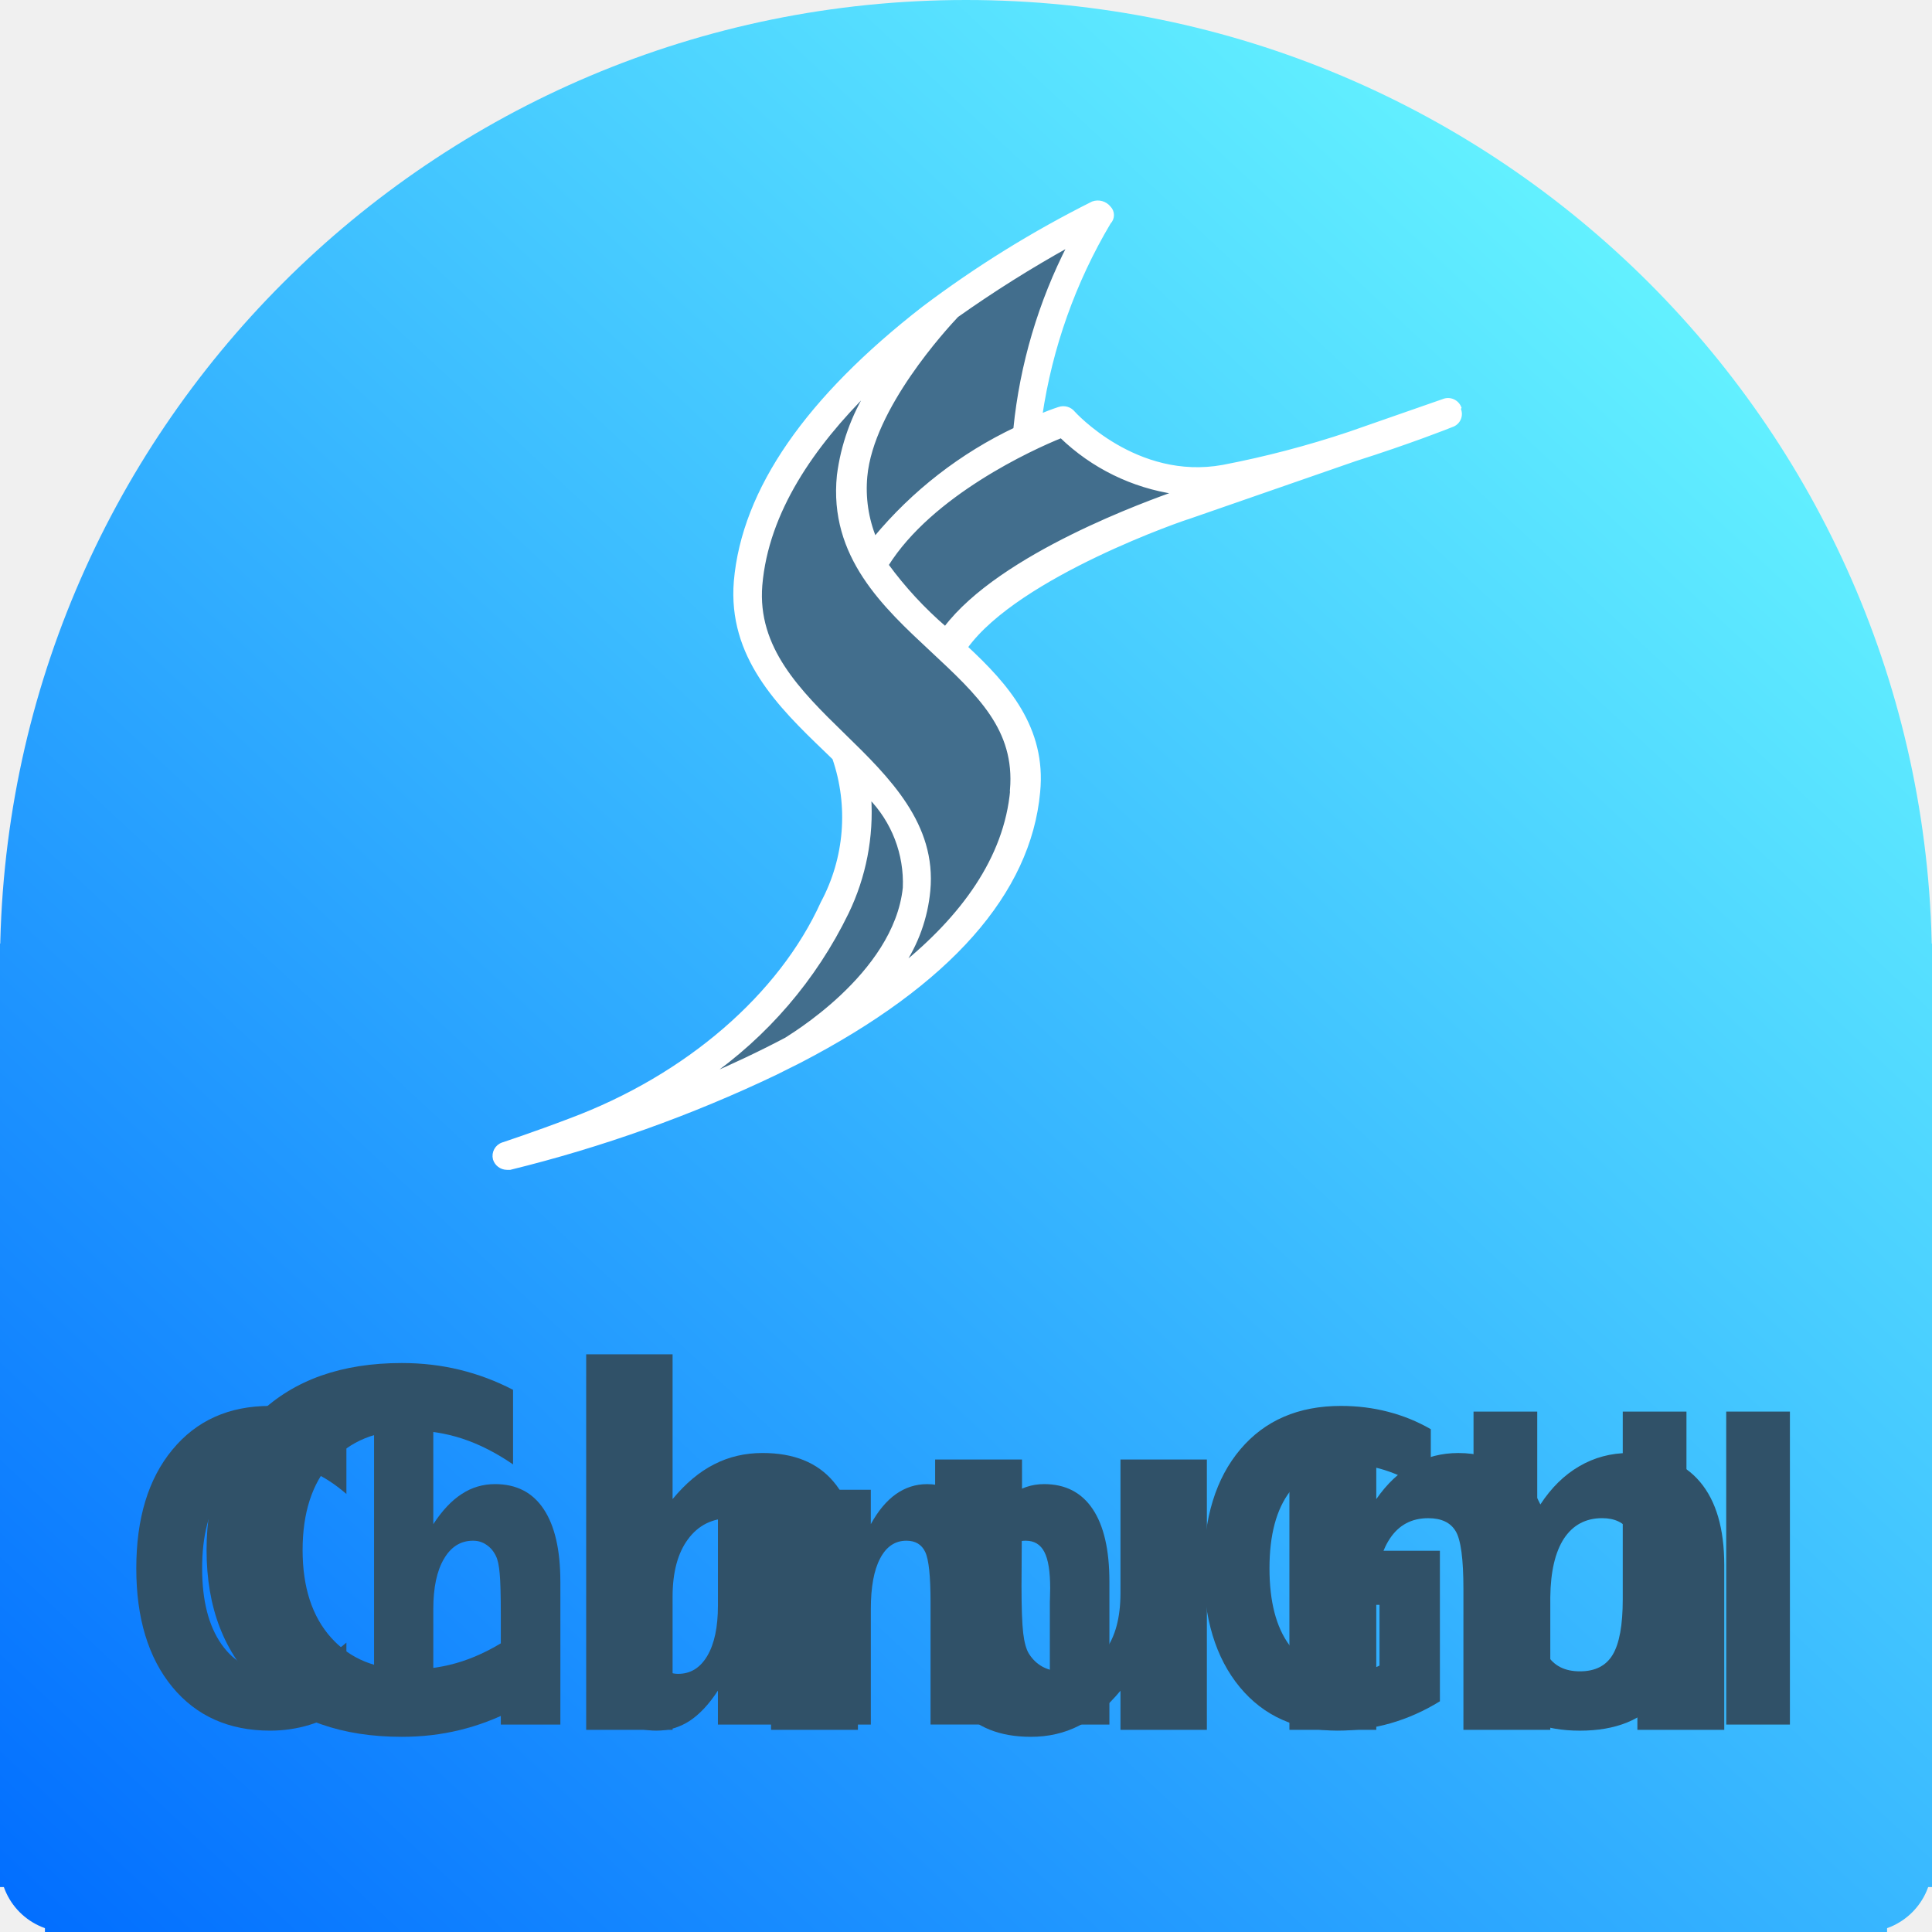
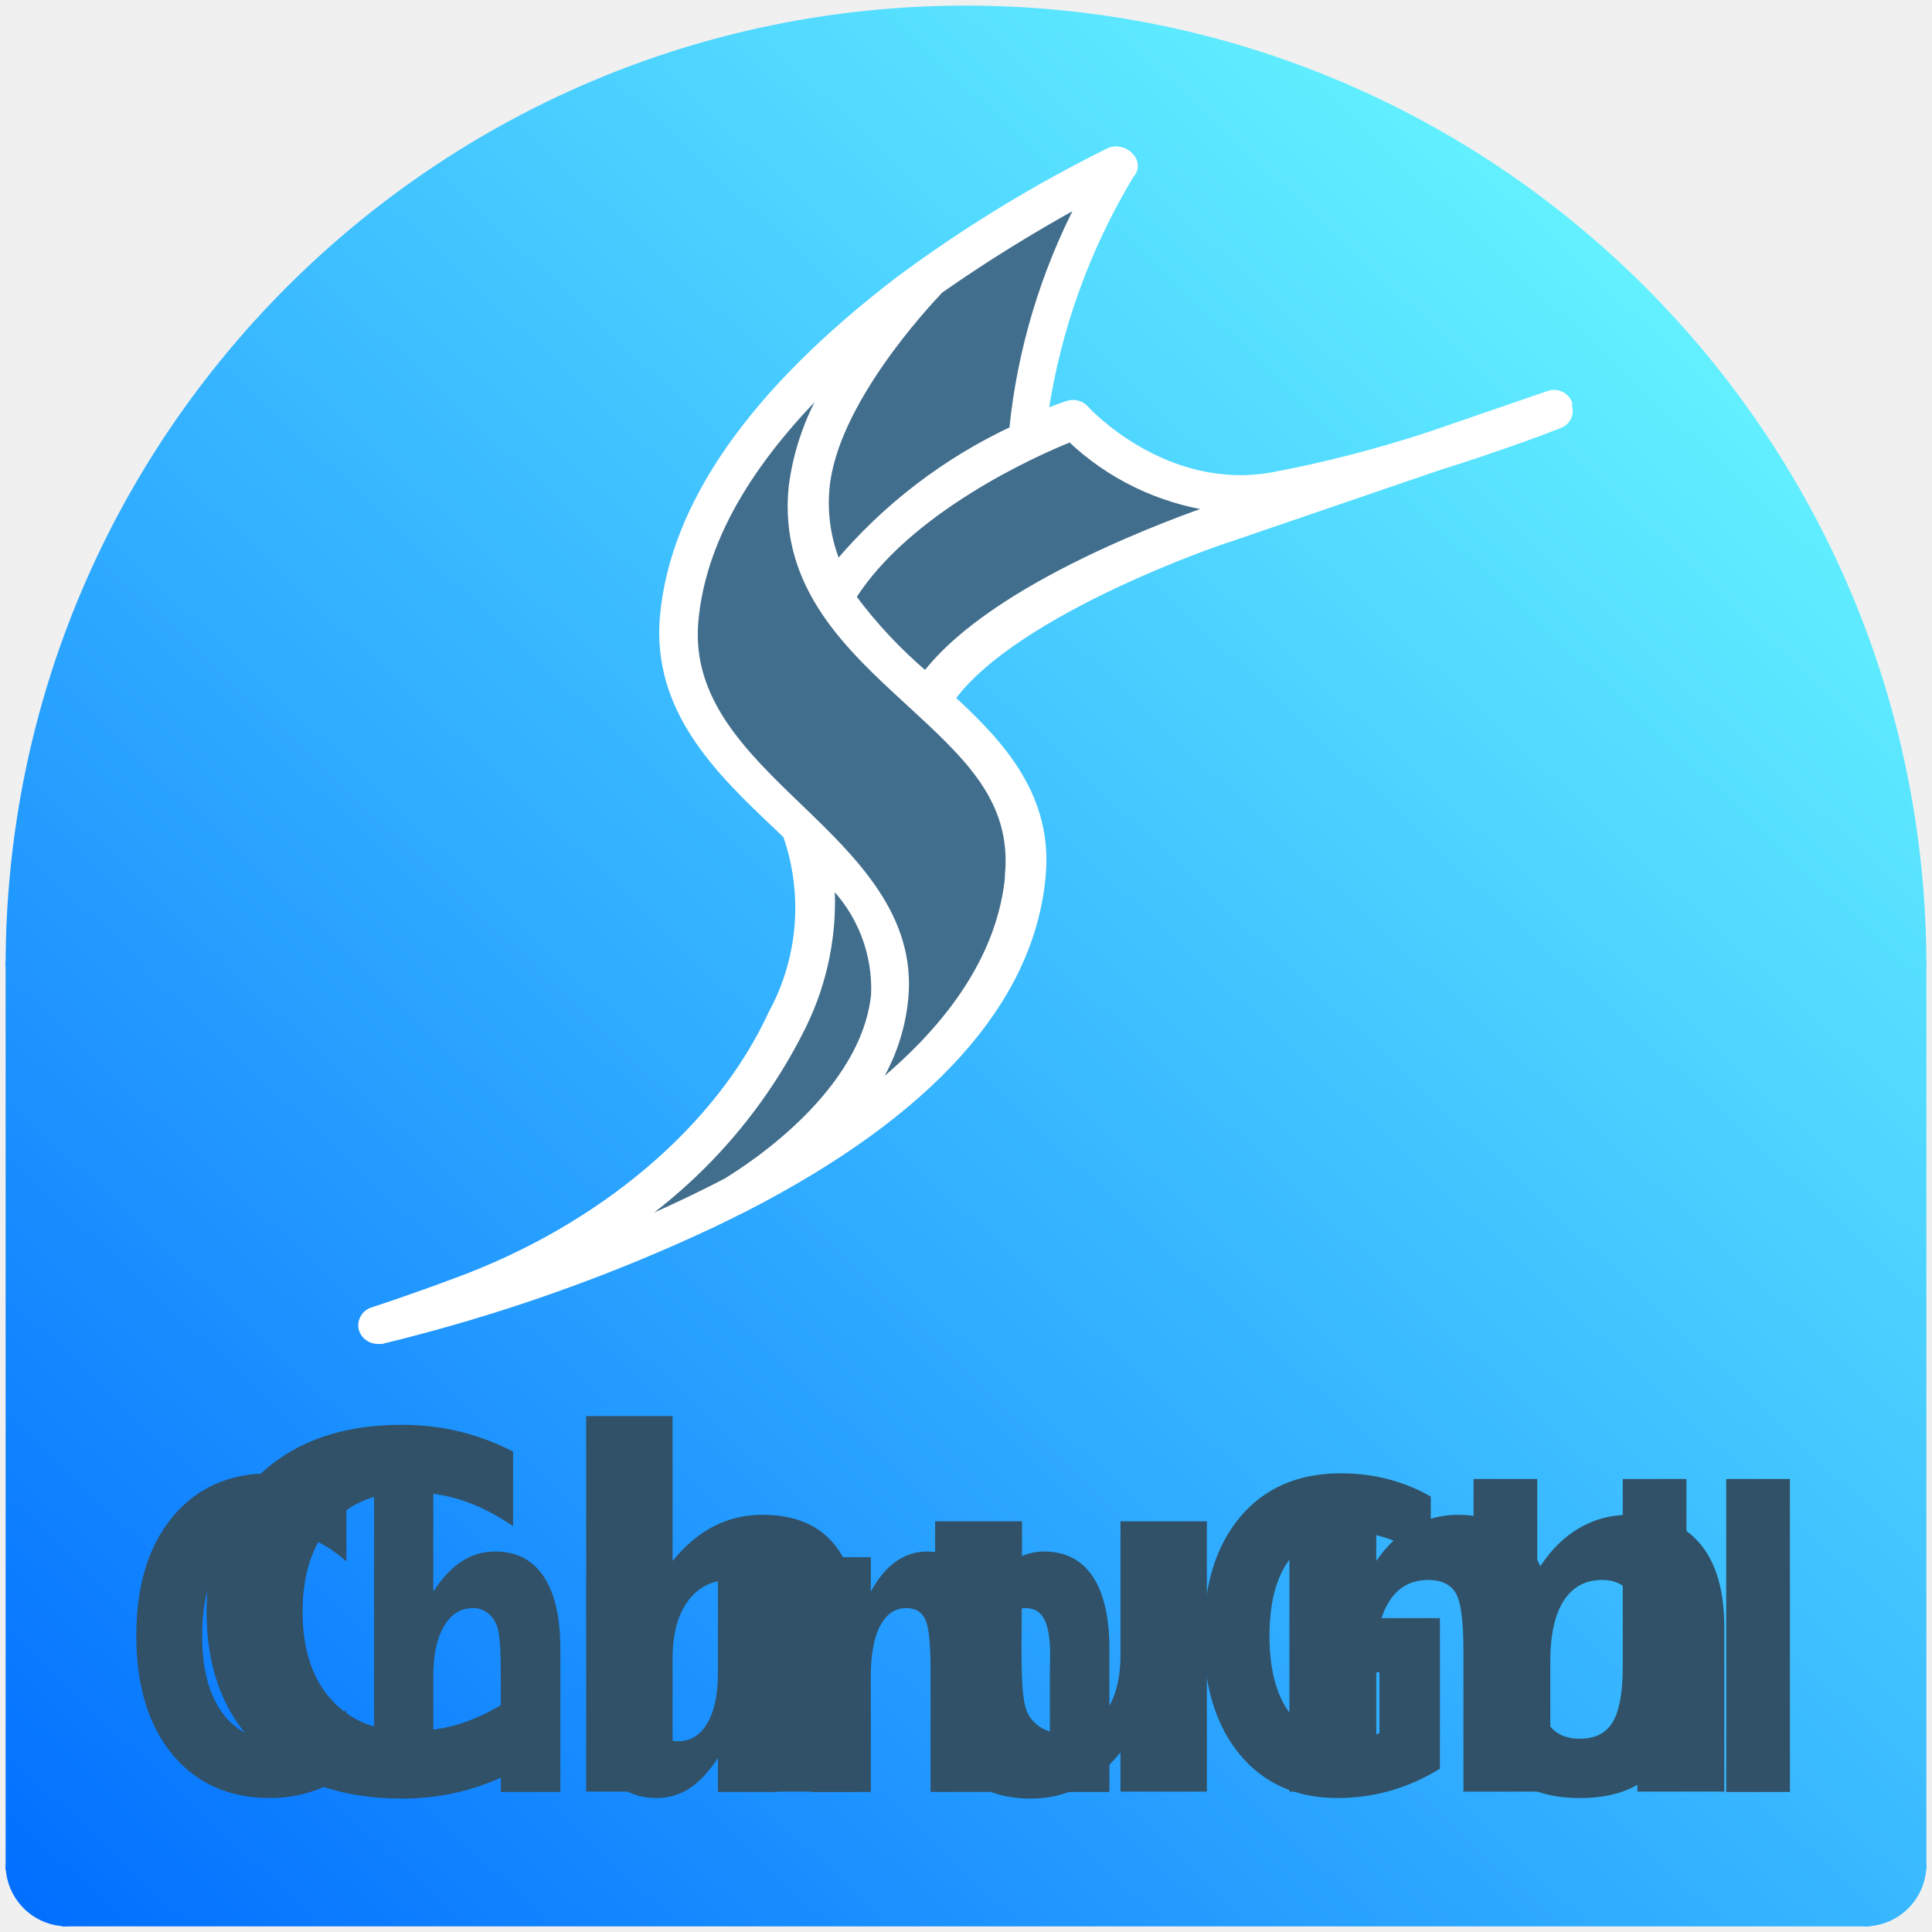
<svg xmlns="http://www.w3.org/2000/svg" xmlns:xlink="http://www.w3.org/1999/xlink" enable-background="new 2.7 326.5 506.7 181" height="86" width="86" version="1.1" id="svg14">
  <defs id="defs18">
    <linearGradient id="linearGradient905">
      <stop style="stop-color:#016dff;stop-opacity:1" offset="0" id="stop901" />
      <stop style="stop-color:#63f1ff;stop-opacity:1" offset="1" id="stop903" />
    </linearGradient>
    <linearGradient xlink:href="#linearGradient905" id="linearGradient907" x1="0" y1="86" x2="71" y2="10" gradientUnits="userSpaceOnUse" spreadMethod="pad" />
+     <linearGradient xlink:href="#linearGradient905" id="linearGradient886" gradientUnits="userSpaceOnUse" x1="0" y1="86" x2="71" y2="10" spreadMethod="pad" gradientTransform="matrix(0.9941861,0,0,0.9941861,0.25,0.25)" />
  </defs>
  <g id="background23" style="display:inline;fill:url(#linearGradient907);fill-opacity:1">
-     <path style="fill:url(#linearGradient907);fill-opacity:1" id="arc3b" d="m 86,83 a 3,3 0 0 1 -3,3 l 0,-3 z" />
-     <path style="fill:url(#linearGradient907);fill-opacity:1" id="arc3a" d="M 3,86 A 3,3 0 0 1 0.879,85.121 3,3 0 0 1 0,83 l 3,0 z" />
-     <rect id="rect82-3" width="82" height="3" x="2" y="83" style="fill:url(#linearGradient907);fill-opacity:1;stroke:none" />
-     <rect id="rect86-42" width="86" height="42" x="0" y="42" style="fill:url(#linearGradient907);fill-opacity:1" />
-     <path d="M 0,43 A 43,43 0 0 1 43,0 43,43 0 0 1 86,43" id="arc43" style="fill:url(#linearGradient907);fill-opacity:1" />
+     <path style="fill:url(#linearGradient907);fill-opacity:1" id="arc3b" d="M 85.75,83 A 2.75,2.75 0 0 1 83,85.75 L 83,83 Z" />
+     <path style="fill:url(#linearGradient907);fill-opacity:1" id="arc3a" d="M 3,85.75 A 2.75,2.75 0 0 1 1.055,84.945 2.75,2.75 0 0 1 0.25,83 L 3,83 Z" />
+     <rect id="rect82-3" width="80.5" height="2.75" x="2.75" y="83" style="fill:url(#linearGradient907);fill-opacity:1;stroke:none" />
+     <rect id="rect86-42" width="85.5" height="40.5" x="0.25" y="42.75" style="fill:url(#linearGradient907);fill-opacity:1" />
+     <path d="M 0.25,43 A 42.75,42.75 0 0 1 43,0.25 42.75,42.75 0 0 1 85.75,43" id="arc43" style="fill:url(#linearGradient886);fill-opacity:1;stroke-width:0.994" />
  </g>
-   <g id="g1038">
+   <g id="g1038" transform="matrix(1.249995,0,0,1.232558,-11.39617,-4.421964)">
    <g id="g1030">
      <path style="display:inline;fill:#426e8d;fill-opacity:1;stroke:#426e8d;stroke-width:1;stroke-linecap:square;stroke-linejoin:round;stroke-miterlimit:4;stroke-dasharray:none;stroke-opacity:1;paint-order:normal" d="m 33.992,45.986 c 0.641,-0.634 1.501,-1.611 1.912,-2.171 1.929,-2.631 2.74,-4.569 2.911,-6.957 l 0.073,-1.028 0.353,0.551 c 0.61,0.953 0.82,1.675 0.819,2.824 -6.11e-4,0.806 -0.052,1.147 -0.244,1.631 -0.834,2.1 -3.23,4.475 -5.83,5.78 -0.575,0.289 -1.67,0.939 -1.701,0.939 -0.031,0 1.066,-0.933 1.706,-1.567 z" id="path891" />
      <path style="display:inline;fill:#426e8d;fill-opacity:1;stroke:#426e8d;stroke-width:1;stroke-linecap:square;stroke-linejoin:round;stroke-miterlimit:4;stroke-dasharray:none;stroke-opacity:1;paint-order:normal" d="m 40.09,42.941 c 0,-0.022 0.877,-1.189 0.992,-1.523 0.357,-1.037 0.487,-2.194 0.344,-3.06 -0.308,-1.865 -0.973,-2.884 -3.717,-5.695 -2.159,-2.212 -2.62,-2.772 -3.135,-3.807 -0.473,-0.952 -0.603,-1.639 -0.534,-2.831 0.1,-1.731 0.9,-3.756 2.203,-5.579 0.648,-0.906 2.395,-3.15 2.451,-3.094 0.02,0.02 -0.949,1.587 -1.091,2.035 -0.84,2.645 -0.412,4.935 1.337,7.147 0.236,0.299 1.462,1.571 2.723,2.827 2.067,2.058 2.332,2.363 2.683,3.088 0.214,0.442 0.443,1.094 0.507,1.448 0.287,1.566 -0.347,3.753 -1.641,5.66 -0.722,1.064 -3.121,3.673 -3.121,3.385 z" id="path885" />
      <path style="fill:#426e8d;fill-opacity:1;stroke:#426e8d;stroke-width:1;stroke-linecap:square;stroke-linejoin:miter;stroke-miterlimit:4;stroke-dasharray:none;stroke-opacity:1;paint-order:normal" d="m 38.847,23.28 c -0.524,-1.847 -0.035,-3.783 1.572,-6.225 1.195,-1.815 2.072,-2.766 3.331,-3.61 1.278,-0.858 3.736,-2.545 3.785,-2.496 0.018,0.018 -0.524,0.878 -0.752,1.406 -0.743,1.712 -1.417,4.195 -1.671,6.154 -0.061,0.47 -0.082,0.493 -0.836,0.905 -1.717,0.938 -3.34,2.192 -4.65,3.593 l -0.657,0.703 z" id="path883" />
      <path style="display:inline;fill:#426e8d;fill-opacity:1;stroke:#426e8d;stroke-width:1;stroke-linecap:square;stroke-linejoin:miter;stroke-miterlimit:4;stroke-dasharray:none;stroke-opacity:1;paint-order:normal" d="m 41.126,26.846 c -0.466,-0.487 -0.986,-1.066 -1.154,-1.288 l -0.306,-0.403 0.268,-0.405 c 0.436,-0.659 1.846,-1.992 2.876,-2.721 1.039,-0.735 2.98,-1.851 3.839,-2.208 l 0.535,-0.222 0.702,0.559 c 0.823,0.656 1.948,1.235 3.045,1.568 C 51.362,21.857 52.018,21.984 52,22 c -0.018,0.016 -1.027,0.297 -1.852,0.632 -3.073,1.245 -5.784,2.84 -7.323,4.308 -0.455,0.434 -0.832,0.789 -0.839,0.789 -0.007,3.76e-4 -0.394,-0.397 -0.86,-0.884 z" id="path881" />
    </g>
-     <path style="display:inline;fill:#ffffff;fill-opacity:1;fill-rule:nonzero;stroke:#ffffff;stroke-width:0.15;stroke-miterlimit:4;stroke-dasharray:none;stroke-opacity:1;image-rendering:optimizeQuality" id="Shape" d="m 64.976,18.146 c -0.055,-0.139 -0.163,-0.25 -0.3,-0.308 -0.137,-0.059 -0.292,-0.06 -0.43,-0.003 l -4.191,1.461 c -1.835,0.614 -3.709,1.106 -5.609,1.471 -3.879,0.709 -6.662,-2.395 -6.662,-2.395 -0.154,-0.191 -0.413,-0.264 -0.645,-0.183 -0.277,0.09 -0.55,0.194 -0.817,0.311 0.448,-3.035 1.484,-5.954 3.052,-8.592 0.183,-0.184 0.183,-0.482 0,-0.666 C 49.198,9.026 48.905,8.944 48.643,9.039 46,10.361 43.482,11.921 41.121,13.7 c -5.158,4.006 -8.027,8.087 -8.381,12.18 -0.269,3.33 1.923,5.51 4.019,7.518 l 0.365,0.354 c 0.73,2.123 0.543,4.454 -0.516,6.433 -1.87,4.124 -6.017,7.722 -11.218,9.666 -1.633,0.623 -3.009,1.074 -3.009,1.074 -0.277,0.092 -0.437,0.383 -0.365,0.666 0.075,0.241 0.296,0.405 0.548,0.408 h 0.14 c 4.074,-1 8.034,-2.414 11.82,-4.221 l 1.075,-0.537 c 6.662,-3.458 10.219,-7.518 10.627,-11.986 0.279,-2.846 -1.408,-4.758 -3.224,-6.444 2.321,-3.222 9.843,-5.778 9.896,-5.778 l 7.425,-2.578 c 2.375,-0.752 4.201,-1.471 4.298,-1.514 0.15,-0.047 0.273,-0.157 0.335,-0.301 0.062,-0.145 0.057,-0.309 -0.013,-0.45 z m -19.739,0.934 c -2.432,1.148 -4.582,2.816 -6.297,4.887 -0.355,-0.874 -0.495,-1.821 -0.408,-2.76 0.279,-3.061 3.557,-6.616 4.062,-7.153 1.61,-1.14 3.282,-2.191 5.007,-3.147 -1.31,2.55 -2.13,5.322 -2.418,8.173 z M 31.408,47.962 c 2.696,-1.862 4.865,-4.389 6.297,-7.336 0.774,-1.603 1.118,-3.379 0.999,-5.155 1.058,1.076 1.622,2.542 1.558,4.049 -0.408,3.909 -5.244,6.702 -5.287,6.745 -1.16,0.612 -2.353,1.171 -3.567,1.697 z M 45.043,35.159 c -0.269,3.072 -2.235,5.692 -4.921,7.862 0.683,-1.004 1.101,-2.164 1.214,-3.372 0.279,-2.932 -1.773,-4.973 -3.782,-6.928 -2.009,-1.955 -3.922,-3.867 -3.696,-6.67 0.279,-3.287 2.332,-6.219 4.835,-8.7 -0.727,1.157 -1.193,2.458 -1.365,3.813 -0.365,3.598 2.052,5.821 4.148,7.776 2.095,1.955 3.782,3.512 3.557,6.219 z m -2.966,-7.196 c -0.971,-0.836 -1.844,-1.78 -2.6,-2.814 1.966,-3.147 6.447,-5.198 7.758,-5.725 1.396,1.35 3.182,2.226 5.104,2.503 -1.096,0.397 -7.78,2.75 -10.262,6.036 z" />
+     <path style="display:inline;fill:#ffffff;fill-opacity:1;fill-rule:nonzero;stroke:#ffffff;stroke-width:0.25;stroke-miterlimit:4;stroke-dasharray:none;stroke-opacity:1;image-rendering:optimizeQuality" id="Shape" d="m 64.976,18.146 c -0.055,-0.139 -0.163,-0.25 -0.3,-0.308 -0.137,-0.059 -0.292,-0.06 -0.43,-0.003 l -4.191,1.461 c -1.835,0.614 -3.709,1.106 -5.609,1.471 -3.879,0.709 -6.662,-2.395 -6.662,-2.395 -0.154,-0.191 -0.413,-0.264 -0.645,-0.183 -0.277,0.09 -0.55,0.194 -0.817,0.311 0.448,-3.035 1.484,-5.954 3.052,-8.592 0.183,-0.184 0.183,-0.482 0,-0.666 C 49.198,9.026 48.905,8.944 48.643,9.039 46,10.361 43.482,11.921 41.121,13.7 c -5.158,4.006 -8.027,8.087 -8.381,12.18 -0.269,3.33 1.923,5.51 4.019,7.518 l 0.365,0.354 c 0.73,2.123 0.543,4.454 -0.516,6.433 -1.87,4.124 -6.017,7.722 -11.218,9.666 -1.633,0.623 -3.009,1.074 -3.009,1.074 -0.277,0.092 -0.437,0.383 -0.365,0.666 0.075,0.241 0.296,0.405 0.548,0.408 h 0.14 c 4.074,-1 8.034,-2.414 11.82,-4.221 l 1.075,-0.537 c 6.662,-3.458 10.219,-7.518 10.627,-11.986 0.279,-2.846 -1.408,-4.758 -3.224,-6.444 2.321,-3.222 9.843,-5.778 9.896,-5.778 l 7.425,-2.578 c 2.375,-0.752 4.201,-1.471 4.298,-1.514 0.15,-0.047 0.273,-0.157 0.335,-0.301 0.062,-0.145 0.057,-0.309 -0.013,-0.45 z m -19.739,0.934 c -2.432,1.148 -4.582,2.816 -6.297,4.887 -0.355,-0.874 -0.495,-1.821 -0.408,-2.76 0.279,-3.061 3.557,-6.616 4.062,-7.153 1.61,-1.14 3.282,-2.191 5.007,-3.147 -1.31,2.55 -2.13,5.322 -2.418,8.173 z M 31.408,47.962 c 2.696,-1.862 4.865,-4.389 6.297,-7.336 0.774,-1.603 1.118,-3.379 0.999,-5.155 1.058,1.076 1.622,2.542 1.558,4.049 -0.408,3.909 -5.244,6.702 -5.287,6.745 -1.16,0.612 -2.353,1.171 -3.567,1.697 z M 45.043,35.159 c -0.269,3.072 -2.235,5.692 -4.921,7.862 0.683,-1.004 1.101,-2.164 1.214,-3.372 0.279,-2.932 -1.773,-4.973 -3.782,-6.928 -2.009,-1.955 -3.922,-3.867 -3.696,-6.67 0.279,-3.287 2.332,-6.219 4.835,-8.7 -0.727,1.157 -1.193,2.458 -1.365,3.813 -0.365,3.598 2.052,5.821 4.148,7.776 2.095,1.955 3.782,3.512 3.557,6.219 z m -2.966,-7.196 c -0.971,-0.836 -1.844,-1.78 -2.6,-2.814 1.966,-3.147 6.447,-5.198 7.758,-5.725 1.396,1.35 3.182,2.226 5.104,2.503 -1.096,0.397 -7.78,2.75 -10.262,6.036 z" />
  </g>
-   <g id="text130" style="display:none;fill:#426e8d;stroke-width:0.072" transform="translate(0,18)">
-     <path d="M 81.131,59.713 H 76.654 V 48.029 l -3.234,7.582 H 70.314 L 67.08,48.029 V 59.713 H 62.838 V 42.264 h 5.227 l 3.926,8.754 3.914,-8.754 h 5.227 z" id="path10" />
-     <path d="m 58.631,53.397 q 0,3.234 -1.969,4.957 -1.969,1.723 -5.801,1.723 -3.832,0 -5.801,-1.723 -1.957,-1.723 -1.957,-4.945 V 42.264 h 4.523 v 10.887 q 0,1.816 0.762,2.707 0.762,0.891 2.473,0.891 1.688,0 2.461,-0.855 0.785,-0.855 0.785,-2.742 V 42.264 h 4.523 z" id="path8" />
-     <path d="M 38.896,59.713 H 34.396 V 52.025 H 27.752 V 59.713 H 23.252 V 42.264 h 4.5 v 6.387 h 6.645 v -6.387 h 4.5 z" id="path6" />
-     <path d="m 13.771,60.053 q -1.945,0 -3.598,-0.574 Q 8.533,58.904 7.349,57.768 6.166,56.631 5.509,54.932 4.865,53.232 4.865,51.006 q 0,-2.074 0.621,-3.762 0.621,-1.688 1.805,-2.895 1.137,-1.16 2.813,-1.793 1.688,-0.633 3.68,-0.633 1.102,0 1.98,0.129 0.891,0.117 1.641,0.316 0.785,0.223 1.418,0.504 0.645,0.27 1.125,0.504 v 4.23 h -0.516 q -0.328,-0.281 -0.832,-0.668 -0.492,-0.387 -1.125,-0.762 -0.645,-0.375 -1.395,-0.633 -0.75,-0.258 -1.605,-0.258 -0.949,0 -1.805,0.305 -0.855,0.293 -1.582,0.984 -0.691,0.668 -1.125,1.77 -0.422,1.102 -0.422,2.672 0,1.641 0.457,2.742 0.469,1.102 1.172,1.734 0.715,0.645 1.594,0.926 0.879,0.27 1.734,0.27 0.82,0 1.617,-0.246 0.809,-0.246 1.488,-0.668 0.574,-0.34 1.066,-0.727 0.492,-0.387 0.809,-0.668 h 0.469 v 4.172 q -0.656,0.293 -1.254,0.551 -0.598,0.258 -1.254,0.445 -0.855,0.246 -1.605,0.375 -0.75,0.129 -2.063,0.129 z" id="path4" />
-   </g>
-   <g aria-label="Chum GUI" transform="scale(0.8883817,1.125642)" style="font-style:normal;font-variant:normal;font-weight:bold;font-stretch:normal;font-size:9.005px;line-height:1.25;font-family:'DejaVu Sans';-inkscape-font-specification:'DejaVu Sans Bold';letter-spacing:0px;word-spacing:0px;display:inline;fill:#305168;fill-opacity:1;stroke:none;stroke-width:1.126" id="text136">
+   <g aria-label="Chum GUI" transform="matrix(0.8883817,0,0,1.125642,0,3)" style="font-style:normal;font-variant:normal;font-weight:bold;font-stretch:normal;font-size:9.005px;line-height:1.25;font-family:'DejaVu Sans';-inkscape-font-specification:'DejaVu Sans Bold';letter-spacing:0px;word-spacing:0px;display:inline;fill:#305168;fill-opacity:1;stroke:none;stroke-width:1.126" id="text136">
    <path d="m 86.494,55.821 h 3.192 v 12.377 h -3.192 z" style="font-size:16.978px;line-height:0;letter-spacing:-1.126px;word-spacing:-1.126px;fill:#305168;fill-opacity:1;stroke-width:1.126" id="path921" />
    <path d="m 73.833,55.821 h 3.192 v 7.42 q 0,1.534 0.497,2.197 0.506,0.655 1.641,0.655 1.144,0 1.641,-0.655 0.506,-0.663 0.506,-2.197 v -7.42 h 3.192 v 7.42 q 0,2.628 -1.318,3.913 -1.318,1.285 -4.021,1.285 -2.694,0 -4.012,-1.285 Q 73.833,65.869 73.833,63.241 Z" style="font-size:16.978px;line-height:0;letter-spacing:-1.126px;word-spacing:-1.126px;fill:#305168;fill-opacity:1;stroke-width:1.126" id="path919" />
    <path d="m 72.148,67.278 q -1.194,0.58 -2.479,0.87 -1.285,0.29 -2.653,0.29 -3.092,0 -4.899,-1.724 -1.807,-1.733 -1.807,-4.692 0,-2.993 1.84,-4.709 1.84,-1.716 5.04,-1.716 1.235,0 2.363,0.232 1.136,0.232 2.139,0.688 v 2.562 q -1.036,-0.589 -2.064,-0.879 -1.02,-0.29 -2.048,-0.29 -1.907,0 -2.943,1.069 -1.028,1.061 -1.028,3.042 0,1.965 0.995,3.034 0.995,1.069 2.827,1.069 0.497,0 0.92,-0.058 0.431,-0.066 0.771,-0.199 v -2.404 h -1.948 v -2.139 h 4.974 z" style="font-size:16.978px;line-height:0;letter-spacing:-1.126px;word-spacing:-1.126px;fill:#305168;fill-opacity:1;stroke-width:1.126" id="path917" />
    <path d="m 49.271,60.455 q 0.564,-0.862 1.335,-1.31 0.779,-0.456 1.708,-0.456 1.6,0 2.437,0.987 0.837,0.987 0.837,2.868 v 5.654 h -2.984 v -4.841 q 0.008,-0.108 0.008,-0.224 0.008,-0.116 0.008,-0.332 0,-0.987 -0.29,-1.426 -0.29,-0.448 -0.937,-0.448 -0.846,0 -1.31,0.696 -0.456,0.696 -0.473,2.014 v 4.56 h -2.984 v -4.841 q 0,-1.542 -0.265,-1.981 -0.265,-0.448 -0.945,-0.448 -0.854,0 -1.318,0.705 -0.464,0.696 -0.464,1.998 v 4.568 H 40.649 V 58.913 h 2.984 v 1.36 q 0.547,-0.788 1.252,-1.185 0.713,-0.398 1.567,-0.398 0.962,0 1.699,0.464 0.738,0.464 1.119,1.302 z" style="font-size:16.978px;line-height:0;letter-spacing:-1.126px;word-spacing:-1.126px;fill:#305168;fill-opacity:1;stroke-width:1.126" id="path915" />
    <path d="M 29.605,64.584 V 58.913 h 2.984 v 0.928 q 0,0.754 -0.008,1.898 -0.008,1.136 -0.008,1.517 0,1.119 0.058,1.617 0.058,0.489 0.199,0.713 0.182,0.29 0.473,0.448 0.298,0.158 0.68,0.158 0.928,0 1.459,-0.713 0.531,-0.713 0.531,-1.981 V 58.913 H 38.94 v 9.285 h -2.968 v -1.343 q -0.671,0.812 -1.426,1.202 -0.746,0.381 -1.65,0.381 -1.608,0 -2.454,-0.987 -0.837,-0.987 -0.837,-2.868 z" style="font-size:16.978px;line-height:0;letter-spacing:-1.126px;word-spacing:-1.126px;fill:#305168;fill-opacity:1;stroke-width:1.126" id="path913" />
    <path d="m 28.078,62.544 v 5.654 h -2.984 v -0.92 -3.391 q 0,-1.219 -0.058,-1.675 -0.05,-0.456 -0.182,-0.671 -0.174,-0.29 -0.473,-0.448 -0.298,-0.166 -0.68,-0.166 -0.928,0 -1.459,0.721 -0.531,0.713 -0.531,1.981 v 4.568 H 18.743 V 55.299 h 2.968 v 4.974 q 0.671,-0.812 1.426,-1.194 0.754,-0.39 1.666,-0.39 1.608,0 2.437,0.987 0.837,0.987 0.837,2.868 z" style="font-size:16.978px;line-height:0;letter-spacing:-1.126px;word-spacing:-1.126px;fill:#305168;fill-opacity:1;stroke-width:1.126" id="path911" />
    <path d="m 17.357,67.518 q -0.879,0.456 -1.832,0.688 -0.953,0.232 -1.99,0.232 -3.092,0 -4.899,-1.724 -1.807,-1.733 -1.807,-4.692 0,-2.968 1.807,-4.692 1.807,-1.733 4.899,-1.733 1.036,0 1.99,0.232 0.953,0.232 1.832,0.688 v 2.562 q -0.887,-0.605 -1.749,-0.887 -0.862,-0.282 -1.816,-0.282 -1.708,0 -2.686,1.094 -0.978,1.094 -0.978,3.018 0,1.915 0.978,3.009 0.978,1.094 2.686,1.094 0.953,0 1.816,-0.282 0.862,-0.282 1.749,-0.887 z" style="font-size:16.978px;line-height:0;letter-spacing:-1.126px;word-spacing:-1.126px;fill:#305168;fill-opacity:1;stroke-width:1.126" id="path909" />
  </g>
-   <g aria-label="Chum" style="font-style:normal;font-variant:normal;font-weight:bold;font-stretch:normal;font-size:8px;line-height:1.2;font-family:System-ui;-inkscape-font-specification:'System-ui Bold';letter-spacing:0px;word-spacing:0px;display:inline;fill:#305168;fill-opacity:1;stroke:none;stroke-width:2;stroke-miterlimit:4;stroke-dasharray:none;stroke-opacity:1;paint-order:stroke fill markers" id="text133">
+   <g id="text130" style="display:none;fill:#426e8d;stroke-width:0.072" transform="translate(0,21)">
+     <path d="M 81.131,59.713 H 76.654 V 48.029 l -3.234,7.582 H 70.314 L 67.08,48.029 V 59.713 H 62.838 V 42.264 h 5.227 l 3.926,8.754 3.914,-8.754 h 5.227 z" id="path10" />
+     <path d="m 58.631,53.397 q 0,3.234 -1.969,4.957 -1.969,1.723 -5.801,1.723 -3.832,0 -5.801,-1.723 -1.957,-1.723 -1.957,-4.945 V 42.264 h 4.523 v 10.887 q 0,1.816 0.762,2.707 0.762,0.891 2.473,0.891 1.688,0 2.461,-0.855 0.785,-0.855 0.785,-2.742 V 42.264 h 4.523 z" id="path8" />
+     <path d="M 38.896,59.713 H 34.396 V 52.025 H 27.752 V 59.713 H 23.252 V 42.264 h 4.5 v 6.387 h 6.645 v -6.387 h 4.5 z" id="path6" />
+     <path d="m 13.771,60.053 q -1.945,0 -3.598,-0.574 Q 8.533,58.904 7.349,57.768 6.166,56.631 5.509,54.932 4.865,53.232 4.865,51.006 q 0,-2.074 0.621,-3.762 0.621,-1.688 1.805,-2.895 1.137,-1.16 2.813,-1.793 1.688,-0.633 3.68,-0.633 1.102,0 1.98,0.129 0.891,0.117 1.641,0.316 0.785,0.223 1.418,0.504 0.645,0.27 1.125,0.504 v 4.23 h -0.516 q -0.328,-0.281 -0.832,-0.668 -0.492,-0.387 -1.125,-0.762 -0.645,-0.375 -1.395,-0.633 -0.75,-0.258 -1.605,-0.258 -0.949,0 -1.805,0.305 -0.855,0.293 -1.582,0.984 -0.691,0.668 -1.125,1.77 -0.422,1.102 -0.422,2.672 0,1.641 0.457,2.742 0.469,1.102 1.172,1.734 0.715,0.645 1.594,0.926 0.879,0.27 1.734,0.27 0.82,0 1.617,-0.246 0.809,-0.246 1.488,-0.668 0.574,-0.34 1.066,-0.727 0.492,-0.387 0.809,-0.668 h 0.469 v 4.172 q -0.656,0.293 -1.254,0.551 -0.598,0.258 -1.254,0.445 -0.855,0.246 -1.605,0.375 -0.75,0.129 -2.063,0.129 z" id="path4" />
+   </g>
+   <g aria-label="Chum" style="font-style:normal;font-variant:normal;font-weight:bold;font-stretch:normal;font-size:8px;line-height:1.2;font-family:System-ui;-inkscape-font-specification:'System-ui Bold';letter-spacing:0px;word-spacing:0px;display:inline;fill:#305168;fill-opacity:1;stroke:none;stroke-width:2;stroke-miterlimit:4;stroke-dasharray:none;stroke-opacity:1;paint-order:stroke fill markers" id="text133" transform="translate(0,2.75)">
    <path d="m 68.568,66.967 q 0.73,-1.117 1.729,-1.697 1.01,-0.591 2.213,-0.591 2.073,0 3.158,1.278 1.085,1.278 1.085,3.717 V 77 h -3.867 v -6.273 q 0.011,-0.14 0.011,-0.29 0.011,-0.15 0.011,-0.43 0,-1.278 -0.376,-1.848 -0.376,-0.58 -1.214,-0.58 -1.096,0 -1.697,0.902 -0.591,0.902 -0.612,2.61 V 77 h -3.867 v -6.273 q 0,-1.998 -0.344,-2.567 -0.344,-0.58 -1.225,-0.58 -1.106,0 -1.708,0.913 -0.602,0.902 -0.602,2.589 V 77 H 57.396 V 64.969 h 3.867 v 1.762 q 0.709,-1.021 1.622,-1.536 0.924,-0.516 2.03,-0.516 1.246,0 2.202,0.602 0.956,0.602 1.45,1.687 z" style="font-size:22px;line-height:1.25;letter-spacing:0px;word-spacing:-0.5px;fill:#305168;fill-opacity:1;stroke:none;stroke-width:2;stroke-miterlimit:4;stroke-dasharray:none;stroke-opacity:1;paint-order:stroke fill markers" id="path882" />
    <path d="M 41.626,72.316 V 64.969 h 3.867 v 1.203 q 0,0.978 -0.011,2.46 -0.011,1.472 -0.011,1.966 0,1.45 0.075,2.095 0.075,0.634 0.258,0.924 0.236,0.376 0.612,0.58 0.387,0.204 0.881,0.204 1.203,0 1.891,-0.924 0.688,-0.924 0.688,-2.567 V 64.969 H 53.722 V 77 h -3.846 v -1.74 q -0.87,1.053 -1.848,1.558 -0.967,0.494 -2.138,0.494 -2.084,0 -3.18,-1.278 -1.085,-1.278 -1.085,-3.717 z" style="font-size:22px;line-height:1.25;letter-spacing:0px;word-spacing:-0.5px;fill:#305168;fill-opacity:1;stroke:none;stroke-width:2;stroke-miterlimit:4;stroke-dasharray:none;stroke-opacity:1;paint-order:stroke fill markers" id="path879" />
    <path d="M 38.189,69.674 V 77 H 34.322 v -1.192 -4.394 q 0,-1.579 -0.075,-2.17 -0.064,-0.591 -0.236,-0.87 -0.226,-0.376 -0.612,-0.58 -0.387,-0.215 -0.881,-0.215 -1.203,0 -1.891,0.935 -0.688,0.924 -0.688,2.567 V 77 H 26.093 V 60.285 h 3.846 v 6.445 q 0.87,-1.053 1.848,-1.547 0.978,-0.505 2.159,-0.505 2.084,0 3.158,1.278 1.085,1.278 1.085,3.717 z" style="font-size:22px;line-height:1.25;letter-spacing:0px;word-spacing:-0.5px;fill:#305168;fill-opacity:1;stroke:none;stroke-width:2;stroke-miterlimit:4;stroke-dasharray:none;stroke-opacity:1;paint-order:stroke fill markers" id="path877" />
    <path d="m 22.838,76.119 q -1.139,0.591 -2.374,0.892 -1.235,0.301 -2.578,0.301 -4.007,0 -6.349,-2.234 -2.342,-2.245 -2.342,-6.08 0,-3.846 2.342,-6.08 2.342,-2.245 6.349,-2.245 1.343,0 2.578,0.301 1.235,0.301 2.374,0.892 v 3.319 q -1.149,-0.784 -2.267,-1.149 -1.117,-0.365 -2.353,-0.365 -2.213,0 -3.48,1.418 -1.268,1.418 -1.268,3.91 0,2.481 1.268,3.899 1.268,1.418 3.48,1.418 1.235,0 2.353,-0.365 1.117,-0.365 2.267,-1.149 z" style="font-size:22px;line-height:1.25;letter-spacing:0px;word-spacing:-0.5px;fill:#305168;fill-opacity:1;stroke:none;stroke-width:2;stroke-miterlimit:4;stroke-dasharray:none;stroke-opacity:1;paint-order:stroke fill markers" id="path875" />
  </g>
  <g id="g160" transform="translate(-10,-2)" style="display:inline">
    <text id="text140" y="-14.113" x="39.602" style="font-style:normal;font-variant:normal;font-weight:bold;font-stretch:normal;font-size:8px;line-height:1.25;font-family:Pothana2000;-inkscape-font-specification:'Pothana2000 Bold';letter-spacing:0px;word-spacing:0px;fill:#000000;fill-opacity:1;stroke:none" xml:space="preserve">
      <tspan y="-14.113" x="39.602" id="tspan138">Chum</tspan>
    </text>
    <text xml:space="preserve" style="font-style:normal;font-variant:normal;font-weight:bold;font-stretch:normal;font-size:8px;line-height:1.25;font-family:'Liberation Sans';-inkscape-font-specification:'Liberation Sans Bold';letter-spacing:0px;word-spacing:0px;fill:#000000;fill-opacity:1;stroke:none" x="69.602" y="-0.113" id="text152">
      <tspan id="tspan150" x="69.602" y="-0.113" style="font-style:normal;font-variant:normal;font-weight:bold;font-stretch:normal;font-family:'Droid Sans Fallback';-inkscape-font-specification:'Droid Sans Fallback Bold'">Chum</tspan>
    </text>
    <text xml:space="preserve" style="font-style:normal;font-variant:normal;font-weight:bold;font-stretch:normal;font-size:8px;line-height:1.25;font-family:'DejaVu Sans';-inkscape-font-specification:'DejaVu Sans Bold';letter-spacing:0px;word-spacing:0px;fill:#000000;fill-opacity:1;stroke:none" x="69.602" y="-7.113" id="text156">
      <tspan id="tspan154" x="69.602" y="-7.113">Chum</tspan>
    </text>
    <text xml:space="preserve" style="font-style:normal;font-variant:normal;font-weight:bold;font-stretch:normal;font-size:8px;line-height:1.25;font-family:'Noto Color Emoji';-inkscape-font-specification:'Noto Color Emoji Bold';letter-spacing:0px;word-spacing:0px;fill:#000000;fill-opacity:1;stroke:none" x="39.602" y="-0.113" id="text148">
      <tspan id="tspan146" x="39.602" y="-0.113">Chum</tspan>
    </text>
    <text xml:space="preserve" style="font-style:normal;font-variant:normal;font-weight:bold;font-stretch:normal;font-size:8px;line-height:1.25;font-family:'Padauk Book';-inkscape-font-specification:'Padauk Book, Bold';letter-spacing:0px;word-spacing:0px;fill:#000000;fill-opacity:1;stroke:none" x="39.602" y="-7.113" id="text144">
      <tspan id="tspan142" x="39.602" y="-7.113" style="font-style:normal;font-variant:normal;font-weight:bold;font-stretch:normal;font-family:ori1Uni;-inkscape-font-specification:'ori1Uni Bold'">Chum</tspan>
    </text>
    <text xml:space="preserve" style="font-style:normal;font-variant:normal;font-weight:bold;font-stretch:normal;font-size:8px;line-height:1.25;font-family:Saab;-inkscape-font-specification:'Saab Bold';letter-spacing:0px;word-spacing:0px;fill:#000000;fill-opacity:1;stroke:none" x="9.602" y="-7.113" id="text1022">
      <tspan id="tspan134" x="9.602" y="-7.113">Chum</tspan>
    </text>
    <text xml:space="preserve" style="font-style:normal;font-variant:normal;font-weight:bold;font-stretch:normal;font-size:8px;line-height:1.25;font-family:System-ui;-inkscape-font-specification:'System-ui Bold';letter-spacing:0px;word-spacing:0px;fill:#000000;fill-opacity:1;stroke:none" x="69.602" y="-14.113" id="text45">
      <tspan id="tspan47" x="69.602" y="-14.113">Chum</tspan>
    </text>
    <text xml:space="preserve" style="font-style:normal;font-variant:normal;font-weight:normal;font-stretch:normal;font-size:8px;line-height:1.25;font-family:Ubuntu;-inkscape-font-specification:Ubuntu;letter-spacing:0px;word-spacing:0px;opacity:0.97;fill:#000000;fill-opacity:1;stroke:none" x="9.602" y="-14.179" id="text128">
      <tspan id="tspan126" x="9.602" y="-14.179" style="font-style:normal;font-variant:normal;font-weight:bold;font-stretch:normal;font-family:OpenSymbol;-inkscape-font-specification:'OpenSymbol Bold'">Chum</tspan>
    </text>
    <text xml:space="preserve" style="font-style:normal;font-weight:normal;font-size:40px;line-height:1.25;font-family:sans-serif;letter-spacing:0px;word-spacing:0px;fill:#000000;fill-opacity:1;stroke:none" x="9.602" y="-0.113" id="text124">
      <tspan id="tspan122" x="9.602" y="-0.113" style="font-style:normal;font-variant:normal;font-weight:bold;font-stretch:normal;font-size:8px;font-family:sans-serif;-inkscape-font-specification:'sans-serif Bold'">Chum</tspan>
    </text>
  </g>
</svg>
